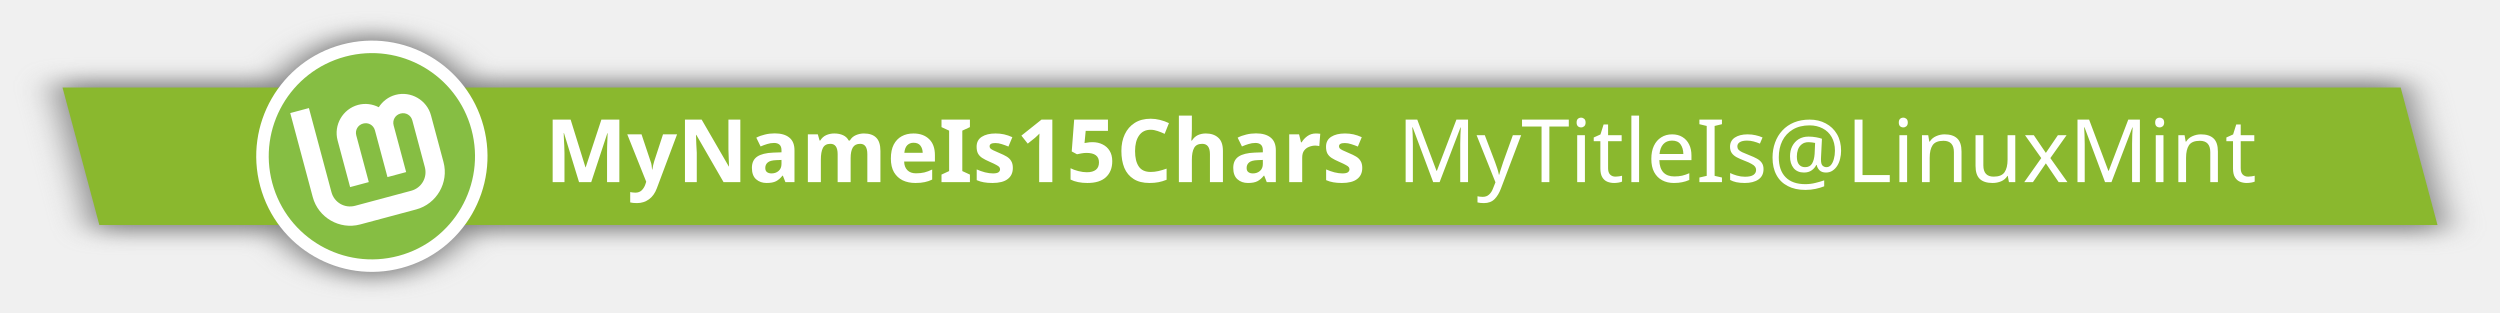
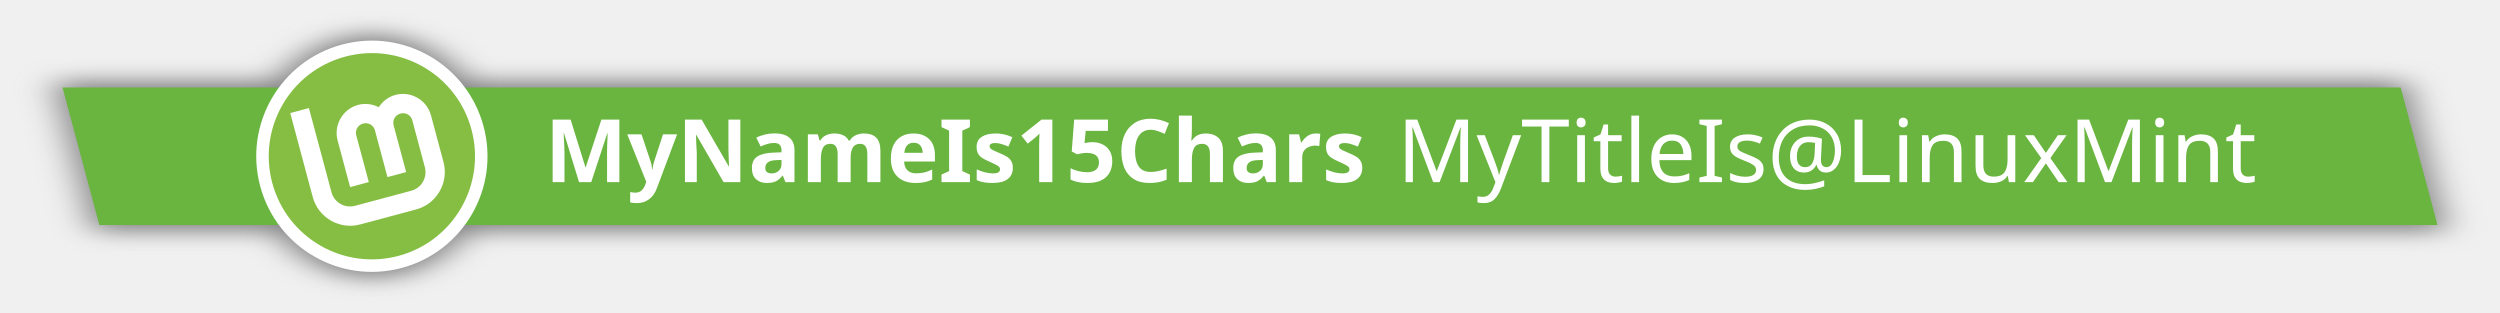
<svg xmlns="http://www.w3.org/2000/svg" width="400" height="50" viewBox="0 0 400 50" version="1.1" id="SVGRoot" xml:space="preserve">
  <defs id="defs132">
    <filter style="color-interpolation-filters:sRGB" id="filter4294" x="-0.012" y="-0.109" width="1.025" height="1.218">
      <feFlood flood-opacity="0.502" flood-color="rgb(0,0,0)" result="flood" id="feFlood4284" />
      <feComposite in="flood" in2="SourceGraphic" operator="in" result="composite1" id="feComposite4286" />
      <feGaussianBlur in="composite1" stdDeviation="2" result="blur" id="feGaussianBlur4288" />
      <feOffset dx="0" dy="0" result="offset" id="feOffset4290" />
      <feComposite in="offset" in2="offset" operator="atop" result="composite2" id="feComposite4292" />
    </filter>
    <filter style="color-interpolation-filters:sRGB" id="filter2706" x="-0.018" y="-0.058" width="1.037" height="1.116">
      <feGaussianBlur stdDeviation="2.346" id="feGaussianBlur2708" />
    </filter>
  </defs>
  <g id="layer3" style="display:inline">
    <path id="logo-shadow" style="display:inline;fill:#808080;fill-opacity:1;stroke:#808080;stroke-width:2;stroke-miterlimit:4;stroke-dasharray:none;stroke-opacity:1;filter:url(#filter2706)" d="M 64.711,7.25 A 18.5,18.5 0 0 0 59.499,6.5 18.5,18.5 0 0 0 48.028,10.538 L 14.534,1.563 14.533,24.339 42.338,31.789 a 18.5,18.5 0 0 0 17.163,11.71 18.5,18.5 0 0 0 11.513,-4.027 L 375.891,121.165 375.892,98.389 76.662,18.211 A 18.5,18.5 0 0 0 64.711,7.25 Z" transform="rotate(-15,59.5,25)" />
  </g>
  <g id="layer1" style="display:inline">
-     <path id="background-bar" style="fill:#8ab82e;stroke-width:1;stroke-opacity:0.25;fill-opacity:1" d="M 10,14 H 384.105 L 390,36 H 15.895 Z" />
+     <path id="background-bar" style="fill:#69b53f;stroke-width:1;stroke-opacity:0.25;fill-opacity:1" d="M 10,14 H 384.105 L 390,36 H 15.895 Z" />
    <g id="logo-halo" transform="rotate(-15,59.5,25)" style="display:inline">
      <circle style="fill:#ffffff;fill-opacity:1;stroke:none;stroke-width:0;stroke-miterlimit:4;stroke-dasharray:none" id="halo" cx="59.5" cy="25" r="18.5" />
      <circle style="fill:#86be43;fill-opacity:1;stroke:none;stroke-width:0;stroke-miterlimit:4;stroke-dasharray:none" id="background-circle" cx="59.5" cy="25" r="16.5" />
      <path style="color:#000000;fill:#ffffff;fill-opacity:1;stroke:none;stroke-width:0;stroke-dasharray:none" d="m 48.672,14.945 v 13.922 c 0,3.399 2.789,6.188 6.188,6.188 h 9.281 c 3.399,0 6.188,-2.789 6.188,-6.188 v -7.734 c 0,-2.545 -2.096,-4.641 -4.641,-4.641 -1.189,0 -2.269,0.47 -3.094,1.217 -0.825,-0.747 -1.905,-1.217 -3.094,-1.217 -2.545,0 -4.641,2.096 -4.641,4.641 v 7.734 h 3.094 v -7.734 c 0,-0.873 0.674,-1.547 1.547,-1.547 0.873,0 1.547,0.674 1.547,1.547 v 7.734 h 3.094 v -7.734 c 0,-0.873 0.674,-1.547 1.547,-1.547 0.873,0 1.547,0.674 1.547,1.547 v 7.734 c 0,1.727 -1.367,3.094 -3.094,3.094 h -9.281 c -1.727,0 -3.094,-1.367 -3.094,-3.094 V 14.945 Z" id="Lm-path" />
    </g>
  </g>
  <g id="layer2" style="display:inline">
    <text xml:space="preserve" style="font-weight:500;font-size:14px;font-family:Ubuntu;-inkscape-font-specification:'Ubuntu Medium';opacity:1;fill:#808080;fill-opacity:1;stroke-opacity:0.25" x="87.16" y="29.137" id="name">
      <tspan id="tspan4818" x="87.16" y="29.137" style="font-style:normal;font-variant:normal;font-weight:bold;font-stretch:normal;font-family:Ubuntu;-inkscape-font-specification:'Ubuntu Bold';fill:#ffffff;fill-opacity:1">MyNameIs15Chars</tspan>
    </text>
    <text xml:space="preserve" style="font-style:normal;font-variant:normal;font-weight:bold;font-stretch:normal;font-size:14px;font-family:Ubuntu;-inkscape-font-specification:'Ubuntu Bold';opacity:1;fill:#ffffff;fill-opacity:1;stroke-opacity:0.25" x="379.252" y="29.137" id="function">
      <tspan id="tspan4974" x="379.252" y="29.137" style="font-style:normal;font-variant:normal;font-weight:normal;font-stretch:normal;font-family:Ubuntu;-inkscape-font-specification:Ubuntu;text-align:end;text-anchor:end">MyTitleIs@LinuxMint</tspan>
    </text>
  </g>
</svg>
